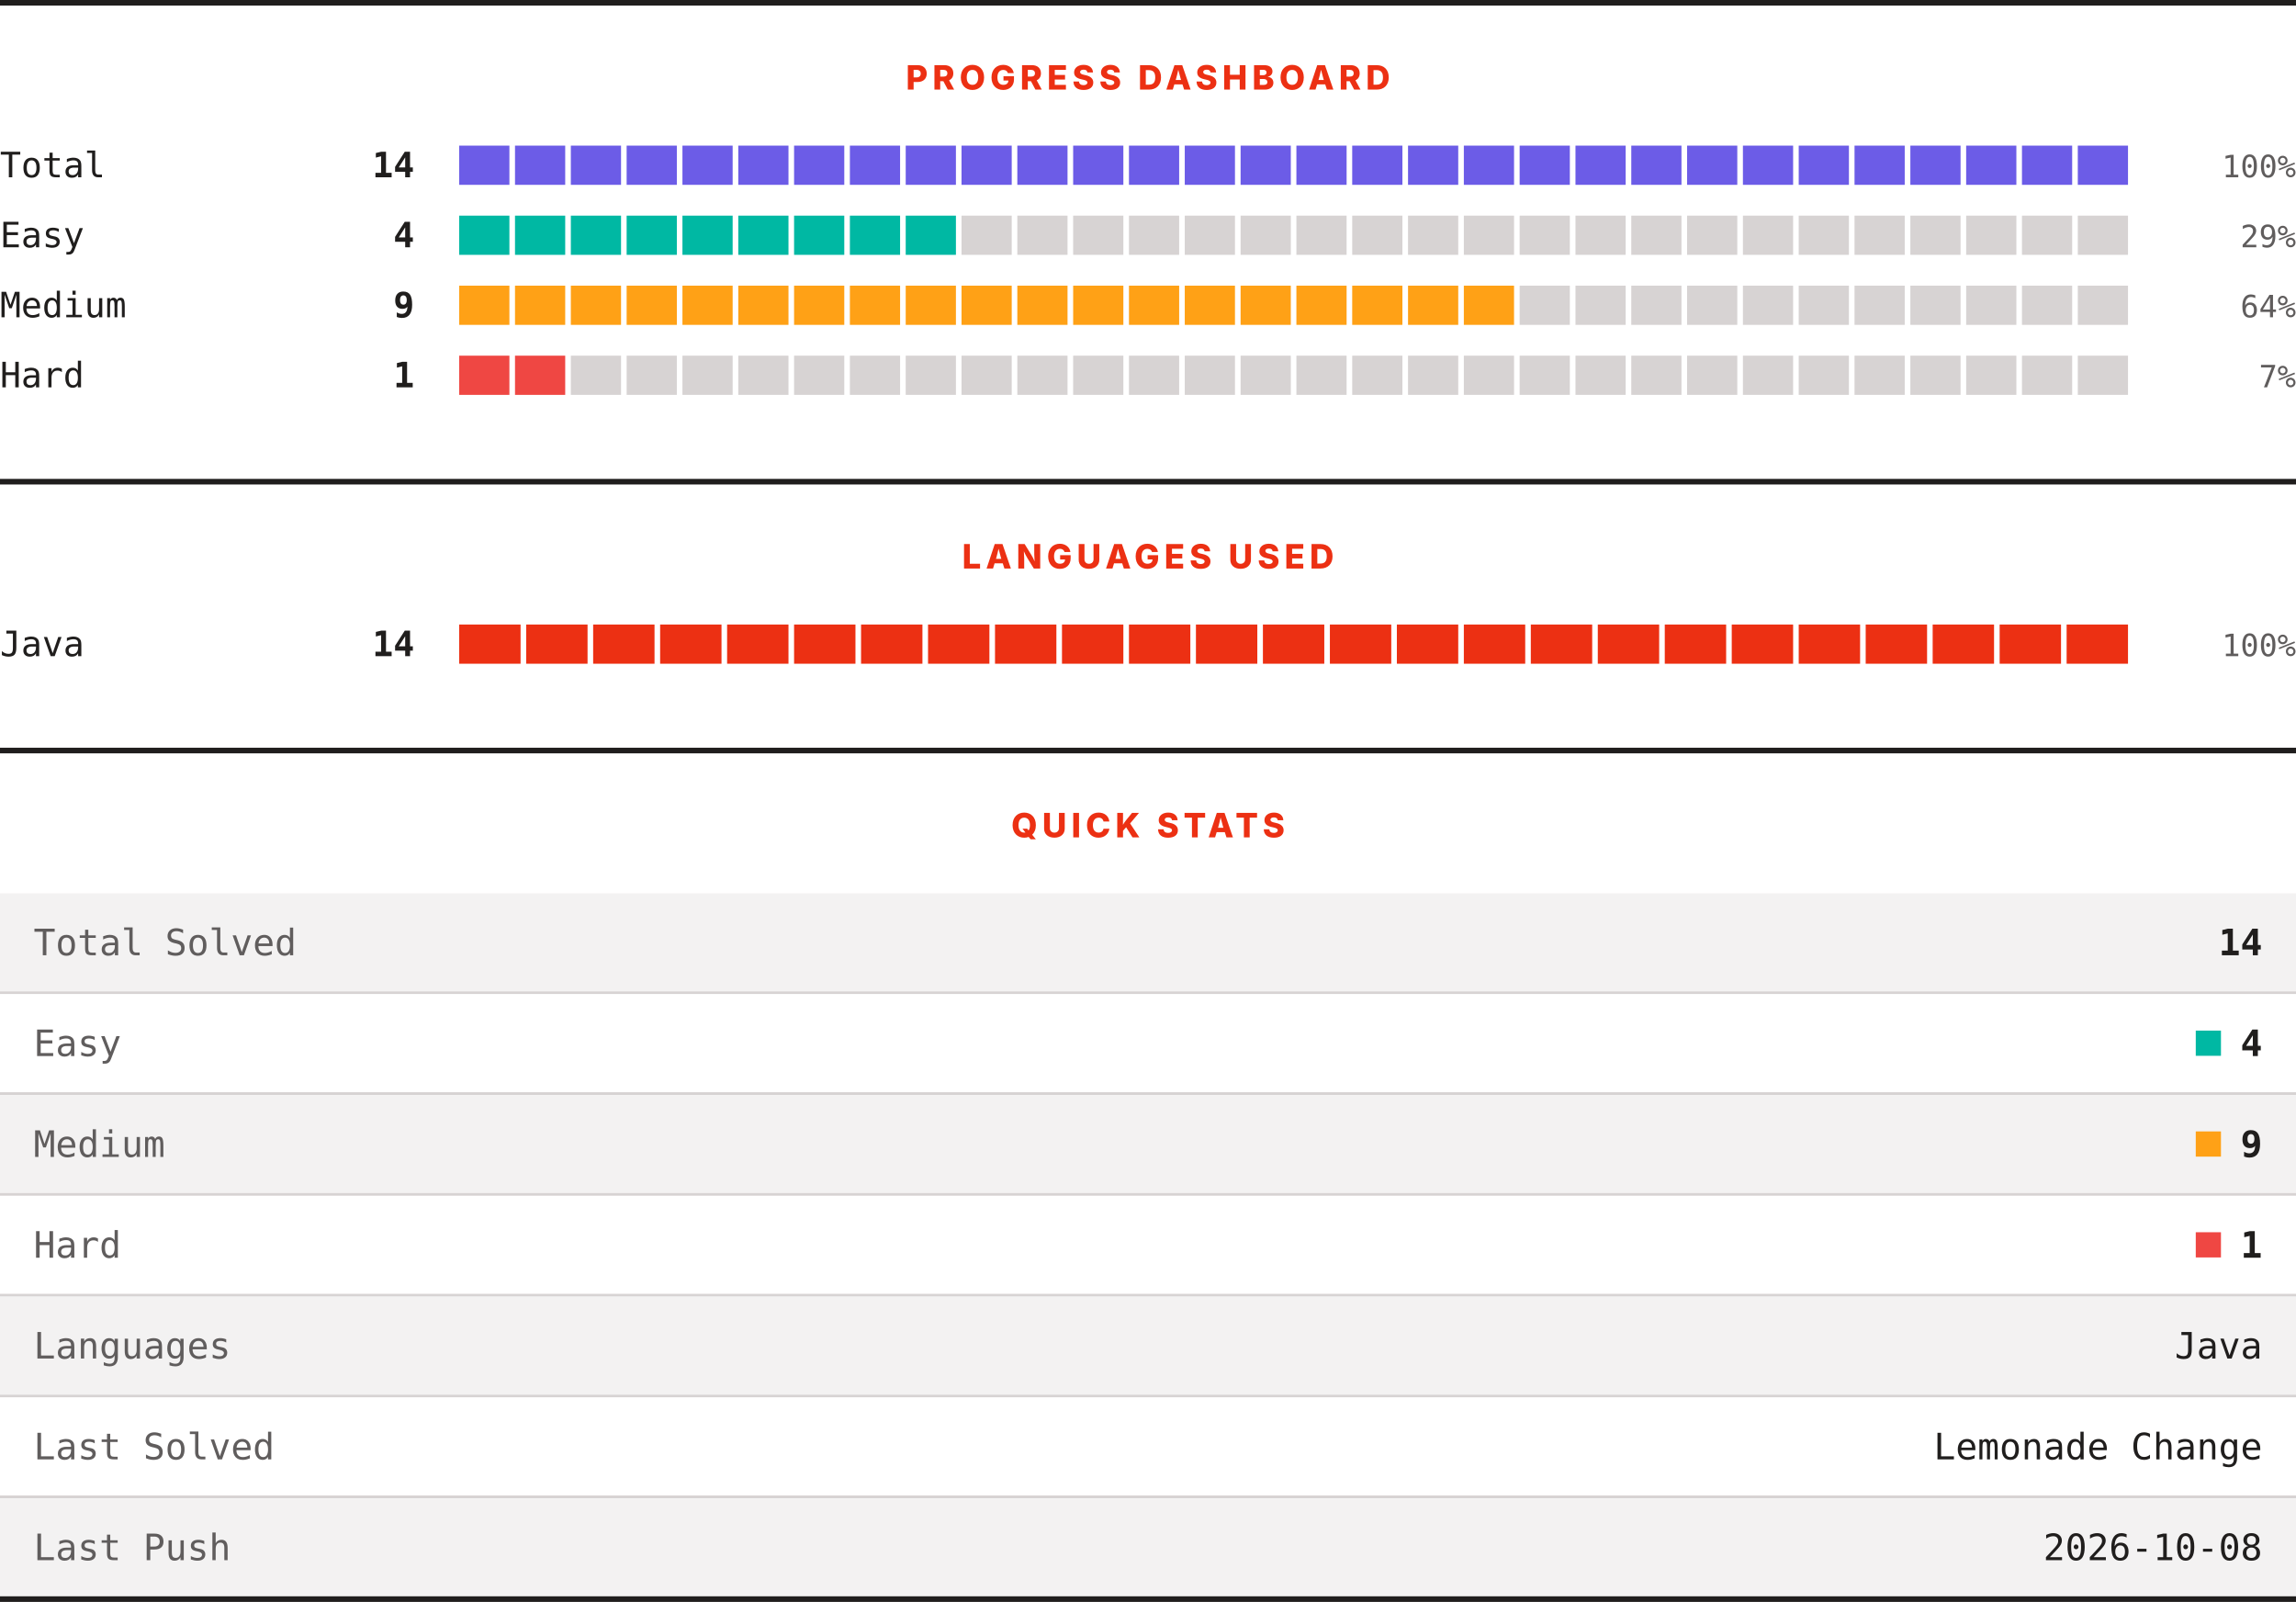
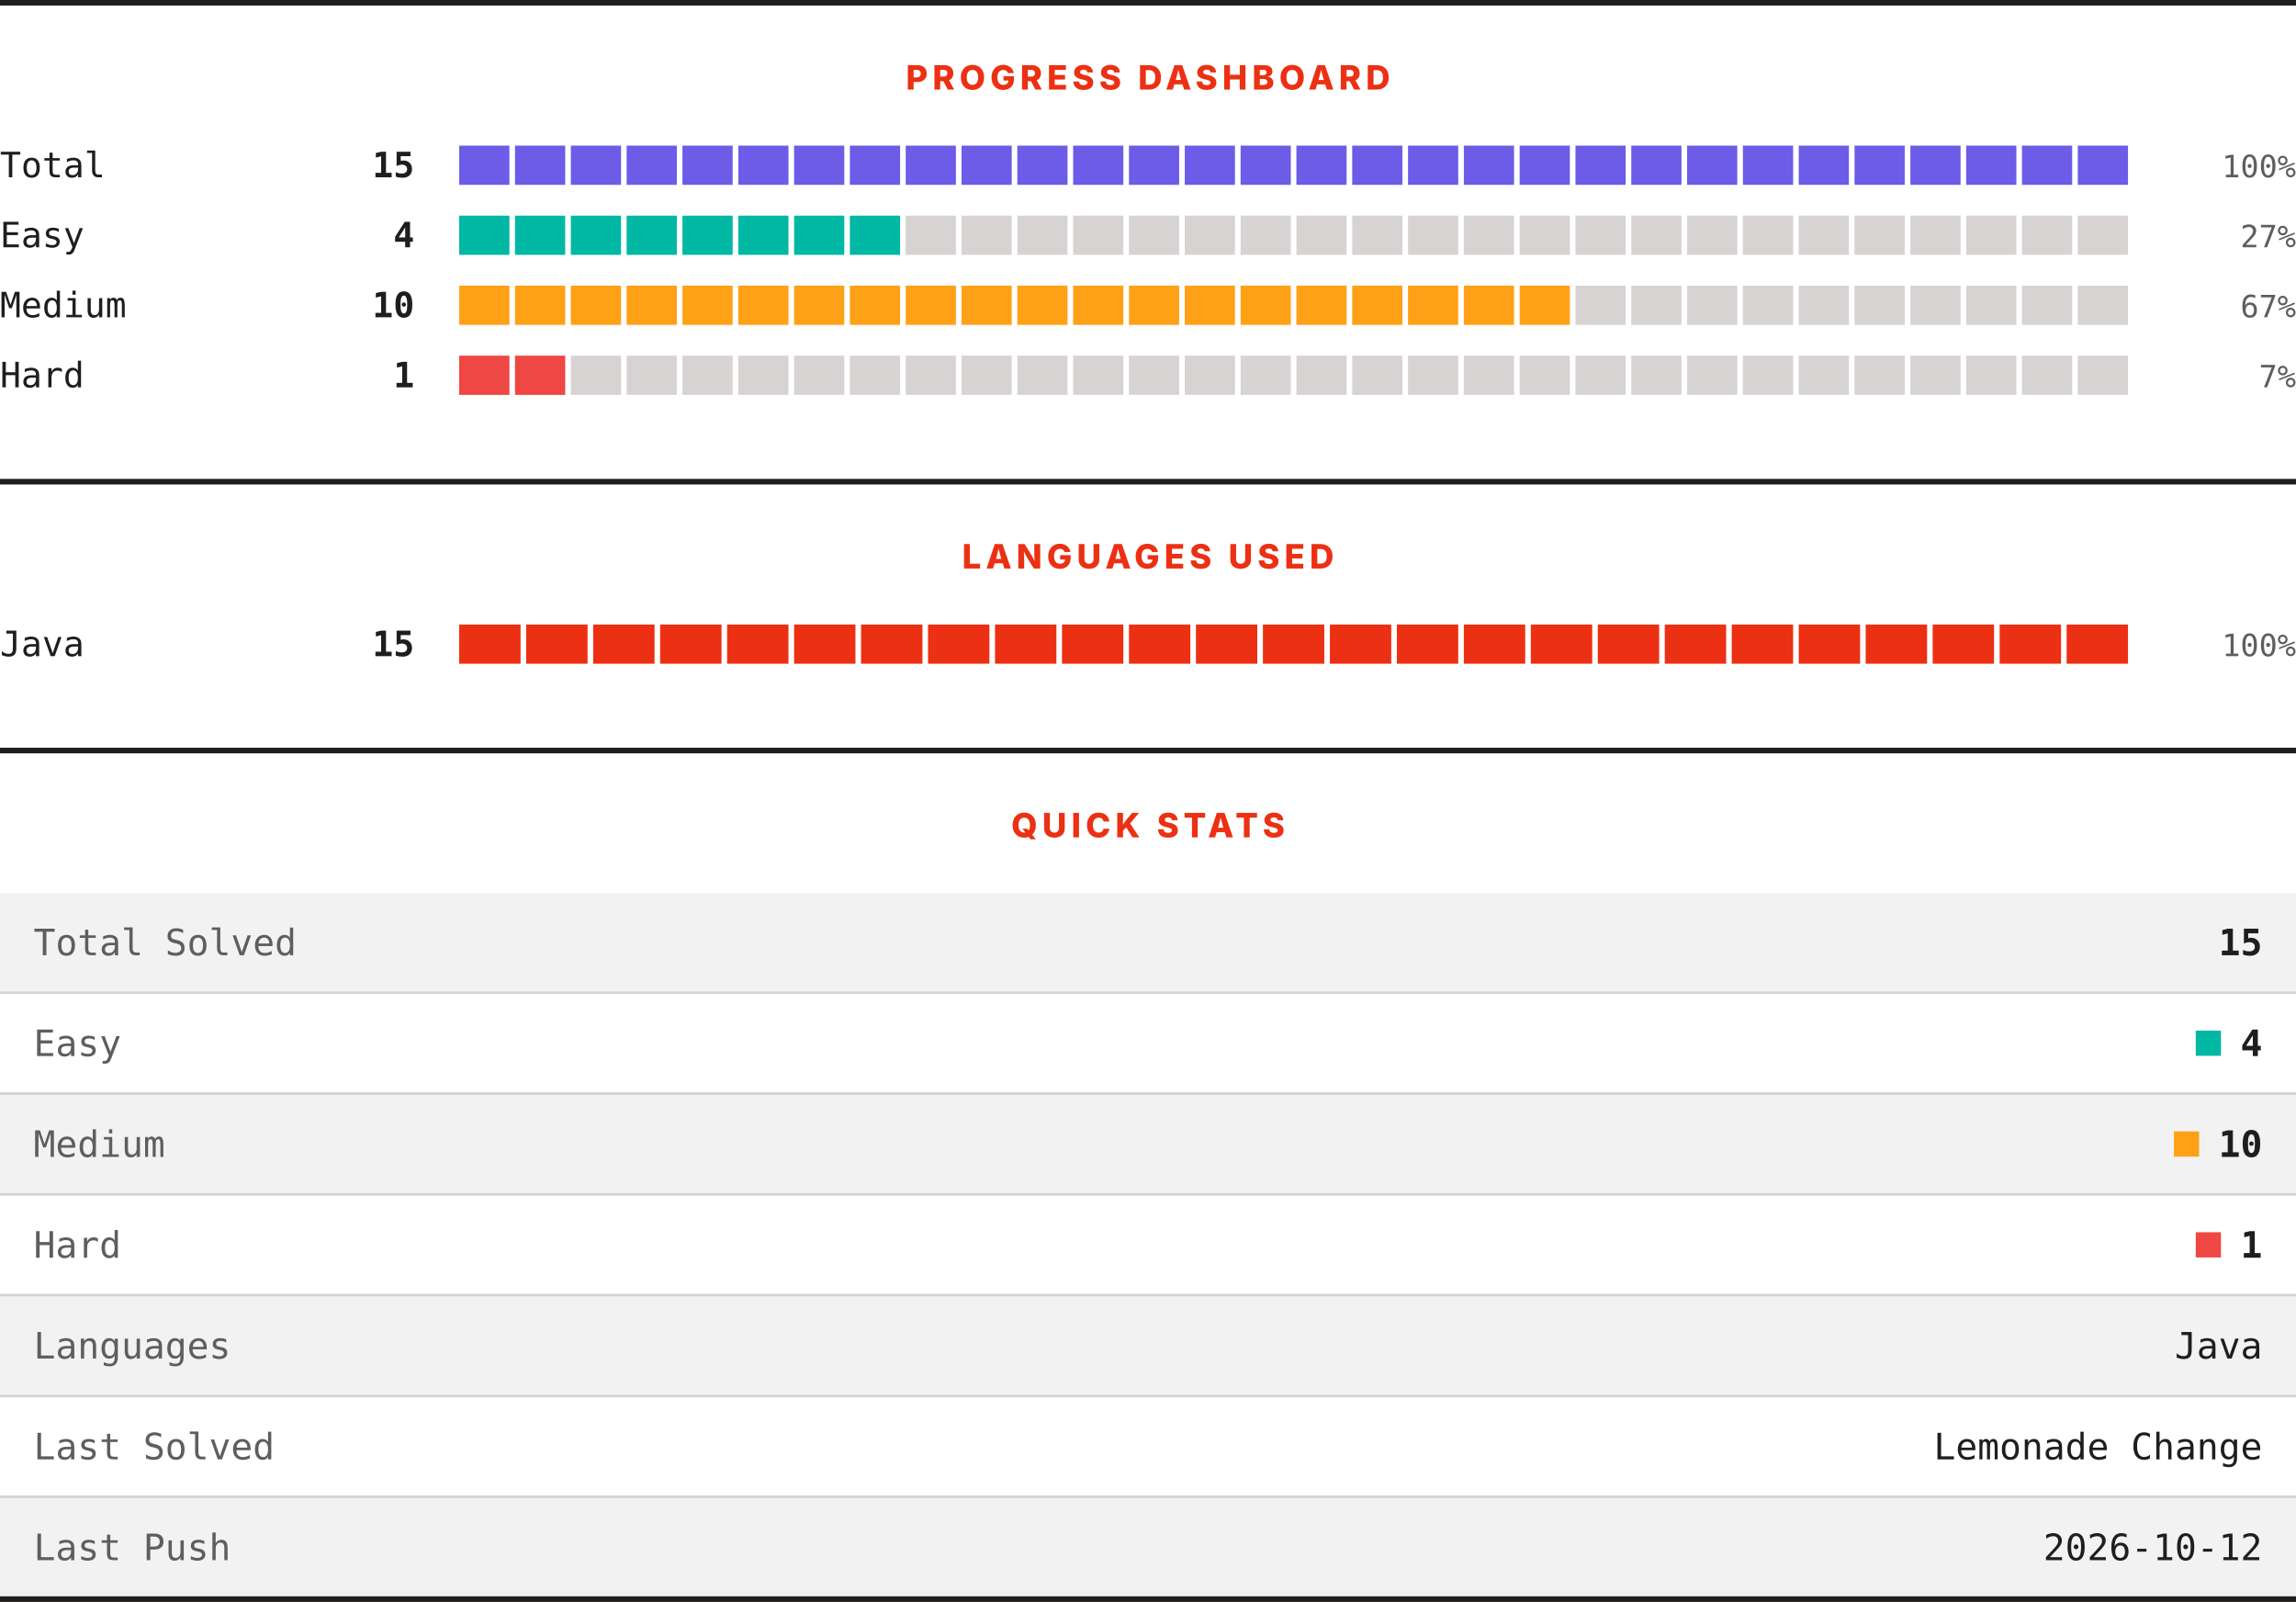
<svg xmlns="http://www.w3.org/2000/svg" width="820" height="572" viewBox="0 0 820 572" role="img" aria-label="LeetCode progress, languages and quick stats">
  <rect width="820" height="572" fill="#ffffff" />
  <rect x="0" y="0" width="820" height="2" fill="#201e1d" />
  <text x="410" y="32" text-anchor="middle" font-family="Archivo, system-ui, -apple-system, Segoe UI, sans-serif" font-size="12" font-weight="800" letter-spacing="1.68" fill="#ec3013">PROGRESS DASHBOARD</text>
  <text x="0" y="63.3" font-family="ui-monospace, SFMono-Regular, Menlo, Consolas, monospace" font-size="12.5" fill="#201e1d">Total</text>
-   <text x="148" y="63.3" text-anchor="end" font-family="ui-monospace, SFMono-Regular, Menlo, Consolas, monospace" font-size="12.5" font-weight="700" fill="#201e1d">14</text>
+   <text x="148" y="63.3" text-anchor="end" font-family="ui-monospace, SFMono-Regular, Menlo, Consolas, monospace" font-size="12.5" font-weight="700" fill="#201e1d">15</text>
  <rect x="164.00" y="52" width="17.93" height="14" fill="#6c5ce7" />
  <rect x="183.93" y="52" width="17.93" height="14" fill="#6c5ce7" />
  <rect x="203.87" y="52" width="17.93" height="14" fill="#6c5ce7" />
  <rect x="223.80" y="52" width="17.93" height="14" fill="#6c5ce7" />
  <rect x="243.73" y="52" width="17.93" height="14" fill="#6c5ce7" />
  <rect x="263.67" y="52" width="17.93" height="14" fill="#6c5ce7" />
  <rect x="283.60" y="52" width="17.93" height="14" fill="#6c5ce7" />
  <rect x="303.53" y="52" width="17.93" height="14" fill="#6c5ce7" />
  <rect x="323.47" y="52" width="17.93" height="14" fill="#6c5ce7" />
  <rect x="343.40" y="52" width="17.93" height="14" fill="#6c5ce7" />
  <rect x="363.33" y="52" width="17.93" height="14" fill="#6c5ce7" />
  <rect x="383.27" y="52" width="17.93" height="14" fill="#6c5ce7" />
  <rect x="403.20" y="52" width="17.93" height="14" fill="#6c5ce7" />
  <rect x="423.13" y="52" width="17.93" height="14" fill="#6c5ce7" />
  <rect x="443.07" y="52" width="17.93" height="14" fill="#6c5ce7" />
  <rect x="463.00" y="52" width="17.93" height="14" fill="#6c5ce7" />
  <rect x="482.93" y="52" width="17.93" height="14" fill="#6c5ce7" />
  <rect x="502.87" y="52" width="17.93" height="14" fill="#6c5ce7" />
  <rect x="522.80" y="52" width="17.93" height="14" fill="#6c5ce7" />
  <rect x="542.73" y="52" width="17.93" height="14" fill="#6c5ce7" />
  <rect x="562.67" y="52" width="17.93" height="14" fill="#6c5ce7" />
  <rect x="582.60" y="52" width="17.93" height="14" fill="#6c5ce7" />
  <rect x="602.53" y="52" width="17.93" height="14" fill="#6c5ce7" />
  <rect x="622.47" y="52" width="17.93" height="14" fill="#6c5ce7" />
  <rect x="642.40" y="52" width="17.93" height="14" fill="#6c5ce7" />
  <rect x="662.33" y="52" width="17.93" height="14" fill="#6c5ce7" />
  <rect x="682.27" y="52" width="17.93" height="14" fill="#6c5ce7" />
  <rect x="702.20" y="52" width="17.93" height="14" fill="#6c5ce7" />
  <rect x="722.13" y="52" width="17.93" height="14" fill="#6c5ce7" />
  <rect x="742.07" y="52" width="17.93" height="14" fill="#6c5ce7" />
  <text x="820" y="63.3" text-anchor="end" font-family="ui-monospace, SFMono-Regular, Menlo, Consolas, monospace" font-size="11" fill="#605d5d">100%</text>
  <text x="0" y="88.3" font-family="ui-monospace, SFMono-Regular, Menlo, Consolas, monospace" font-size="12.5" fill="#201e1d">Easy</text>
  <text x="148" y="88.3" text-anchor="end" font-family="ui-monospace, SFMono-Regular, Menlo, Consolas, monospace" font-size="12.5" font-weight="700" fill="#201e1d">4</text>
  <rect x="164.00" y="77" width="17.93" height="14" fill="#00b8a3" />
  <rect x="183.93" y="77" width="17.93" height="14" fill="#00b8a3" />
  <rect x="203.87" y="77" width="17.93" height="14" fill="#00b8a3" />
  <rect x="223.80" y="77" width="17.93" height="14" fill="#00b8a3" />
  <rect x="243.73" y="77" width="17.93" height="14" fill="#00b8a3" />
  <rect x="263.67" y="77" width="17.93" height="14" fill="#00b8a3" />
  <rect x="283.60" y="77" width="17.93" height="14" fill="#00b8a3" />
  <rect x="303.53" y="77" width="17.93" height="14" fill="#00b8a3" />
-   <rect x="323.47" y="77" width="17.93" height="14" fill="#00b8a3" />
+   <rect x="323.47" y="77" width="17.93" height="14" fill="#d7d3d3" />
  <rect x="343.40" y="77" width="17.93" height="14" fill="#d7d3d3" />
  <rect x="363.33" y="77" width="17.93" height="14" fill="#d7d3d3" />
  <rect x="383.27" y="77" width="17.93" height="14" fill="#d7d3d3" />
  <rect x="403.20" y="77" width="17.93" height="14" fill="#d7d3d3" />
  <rect x="423.13" y="77" width="17.93" height="14" fill="#d7d3d3" />
  <rect x="443.07" y="77" width="17.93" height="14" fill="#d7d3d3" />
  <rect x="463.00" y="77" width="17.93" height="14" fill="#d7d3d3" />
  <rect x="482.93" y="77" width="17.93" height="14" fill="#d7d3d3" />
  <rect x="502.87" y="77" width="17.93" height="14" fill="#d7d3d3" />
  <rect x="522.80" y="77" width="17.93" height="14" fill="#d7d3d3" />
  <rect x="542.73" y="77" width="17.93" height="14" fill="#d7d3d3" />
  <rect x="562.67" y="77" width="17.93" height="14" fill="#d7d3d3" />
  <rect x="582.60" y="77" width="17.93" height="14" fill="#d7d3d3" />
  <rect x="602.53" y="77" width="17.93" height="14" fill="#d7d3d3" />
  <rect x="622.47" y="77" width="17.93" height="14" fill="#d7d3d3" />
  <rect x="642.40" y="77" width="17.93" height="14" fill="#d7d3d3" />
  <rect x="662.33" y="77" width="17.93" height="14" fill="#d7d3d3" />
  <rect x="682.27" y="77" width="17.93" height="14" fill="#d7d3d3" />
  <rect x="702.20" y="77" width="17.93" height="14" fill="#d7d3d3" />
  <rect x="722.13" y="77" width="17.93" height="14" fill="#d7d3d3" />
  <rect x="742.07" y="77" width="17.93" height="14" fill="#d7d3d3" />
-   <text x="820" y="88.3" text-anchor="end" font-family="ui-monospace, SFMono-Regular, Menlo, Consolas, monospace" font-size="11" fill="#605d5d">29%</text>
+   <text x="820" y="88.3" text-anchor="end" font-family="ui-monospace, SFMono-Regular, Menlo, Consolas, monospace" font-size="11" fill="#605d5d">27%</text>
  <text x="0" y="113.3" font-family="ui-monospace, SFMono-Regular, Menlo, Consolas, monospace" font-size="12.5" fill="#201e1d">Medium</text>
-   <text x="148" y="113.3" text-anchor="end" font-family="ui-monospace, SFMono-Regular, Menlo, Consolas, monospace" font-size="12.5" font-weight="700" fill="#201e1d">9</text>
+   <text x="148" y="113.3" text-anchor="end" font-family="ui-monospace, SFMono-Regular, Menlo, Consolas, monospace" font-size="12.5" font-weight="700" fill="#201e1d">10</text>
  <rect x="164.00" y="102" width="17.93" height="14" fill="#ffa116" />
  <rect x="183.93" y="102" width="17.93" height="14" fill="#ffa116" />
  <rect x="203.87" y="102" width="17.93" height="14" fill="#ffa116" />
  <rect x="223.80" y="102" width="17.93" height="14" fill="#ffa116" />
  <rect x="243.73" y="102" width="17.93" height="14" fill="#ffa116" />
  <rect x="263.67" y="102" width="17.93" height="14" fill="#ffa116" />
  <rect x="283.60" y="102" width="17.93" height="14" fill="#ffa116" />
  <rect x="303.53" y="102" width="17.93" height="14" fill="#ffa116" />
  <rect x="323.47" y="102" width="17.93" height="14" fill="#ffa116" />
  <rect x="343.40" y="102" width="17.93" height="14" fill="#ffa116" />
  <rect x="363.33" y="102" width="17.93" height="14" fill="#ffa116" />
  <rect x="383.27" y="102" width="17.93" height="14" fill="#ffa116" />
  <rect x="403.20" y="102" width="17.93" height="14" fill="#ffa116" />
  <rect x="423.13" y="102" width="17.93" height="14" fill="#ffa116" />
  <rect x="443.07" y="102" width="17.93" height="14" fill="#ffa116" />
  <rect x="463.00" y="102" width="17.93" height="14" fill="#ffa116" />
  <rect x="482.93" y="102" width="17.93" height="14" fill="#ffa116" />
  <rect x="502.87" y="102" width="17.93" height="14" fill="#ffa116" />
  <rect x="522.80" y="102" width="17.93" height="14" fill="#ffa116" />
-   <rect x="542.73" y="102" width="17.93" height="14" fill="#d7d3d3" />
+   <rect x="542.73" y="102" width="17.93" height="14" fill="#ffa116" />
  <rect x="562.67" y="102" width="17.93" height="14" fill="#d7d3d3" />
  <rect x="582.60" y="102" width="17.93" height="14" fill="#d7d3d3" />
  <rect x="602.53" y="102" width="17.93" height="14" fill="#d7d3d3" />
  <rect x="622.47" y="102" width="17.93" height="14" fill="#d7d3d3" />
  <rect x="642.40" y="102" width="17.93" height="14" fill="#d7d3d3" />
  <rect x="662.33" y="102" width="17.93" height="14" fill="#d7d3d3" />
  <rect x="682.27" y="102" width="17.93" height="14" fill="#d7d3d3" />
  <rect x="702.20" y="102" width="17.93" height="14" fill="#d7d3d3" />
  <rect x="722.13" y="102" width="17.93" height="14" fill="#d7d3d3" />
  <rect x="742.07" y="102" width="17.93" height="14" fill="#d7d3d3" />
-   <text x="820" y="113.3" text-anchor="end" font-family="ui-monospace, SFMono-Regular, Menlo, Consolas, monospace" font-size="11" fill="#605d5d">64%</text>
+   <text x="820" y="113.3" text-anchor="end" font-family="ui-monospace, SFMono-Regular, Menlo, Consolas, monospace" font-size="11" fill="#605d5d">67%</text>
  <text x="0" y="138.3" font-family="ui-monospace, SFMono-Regular, Menlo, Consolas, monospace" font-size="12.5" fill="#201e1d">Hard</text>
  <text x="148" y="138.3" text-anchor="end" font-family="ui-monospace, SFMono-Regular, Menlo, Consolas, monospace" font-size="12.5" font-weight="700" fill="#201e1d">1</text>
  <rect x="164.00" y="127" width="17.93" height="14" fill="#ef4743" />
  <rect x="183.93" y="127" width="17.93" height="14" fill="#ef4743" />
  <rect x="203.87" y="127" width="17.93" height="14" fill="#d7d3d3" />
  <rect x="223.80" y="127" width="17.93" height="14" fill="#d7d3d3" />
  <rect x="243.73" y="127" width="17.93" height="14" fill="#d7d3d3" />
  <rect x="263.67" y="127" width="17.93" height="14" fill="#d7d3d3" />
  <rect x="283.60" y="127" width="17.93" height="14" fill="#d7d3d3" />
  <rect x="303.53" y="127" width="17.93" height="14" fill="#d7d3d3" />
  <rect x="323.47" y="127" width="17.93" height="14" fill="#d7d3d3" />
  <rect x="343.40" y="127" width="17.93" height="14" fill="#d7d3d3" />
  <rect x="363.33" y="127" width="17.93" height="14" fill="#d7d3d3" />
  <rect x="383.27" y="127" width="17.93" height="14" fill="#d7d3d3" />
  <rect x="403.20" y="127" width="17.93" height="14" fill="#d7d3d3" />
  <rect x="423.13" y="127" width="17.93" height="14" fill="#d7d3d3" />
  <rect x="443.07" y="127" width="17.93" height="14" fill="#d7d3d3" />
  <rect x="463.00" y="127" width="17.93" height="14" fill="#d7d3d3" />
  <rect x="482.93" y="127" width="17.93" height="14" fill="#d7d3d3" />
  <rect x="502.87" y="127" width="17.93" height="14" fill="#d7d3d3" />
  <rect x="522.80" y="127" width="17.93" height="14" fill="#d7d3d3" />
  <rect x="542.73" y="127" width="17.93" height="14" fill="#d7d3d3" />
  <rect x="562.67" y="127" width="17.93" height="14" fill="#d7d3d3" />
  <rect x="582.60" y="127" width="17.93" height="14" fill="#d7d3d3" />
  <rect x="602.53" y="127" width="17.93" height="14" fill="#d7d3d3" />
  <rect x="622.47" y="127" width="17.93" height="14" fill="#d7d3d3" />
  <rect x="642.40" y="127" width="17.93" height="14" fill="#d7d3d3" />
  <rect x="662.33" y="127" width="17.93" height="14" fill="#d7d3d3" />
  <rect x="682.27" y="127" width="17.93" height="14" fill="#d7d3d3" />
  <rect x="702.20" y="127" width="17.93" height="14" fill="#d7d3d3" />
  <rect x="722.13" y="127" width="17.93" height="14" fill="#d7d3d3" />
  <rect x="742.07" y="127" width="17.93" height="14" fill="#d7d3d3" />
  <text x="820" y="138.3" text-anchor="end" font-family="ui-monospace, SFMono-Regular, Menlo, Consolas, monospace" font-size="11" fill="#605d5d">7%</text>
  <rect x="0" y="171" width="820" height="2" fill="#201e1d" />
  <text x="410" y="203" text-anchor="middle" font-family="Archivo, system-ui, -apple-system, Segoe UI, sans-serif" font-size="12" font-weight="800" letter-spacing="1.68" fill="#ec3013">LANGUAGES USED</text>
  <text x="0" y="234.3" font-family="ui-monospace, SFMono-Regular, Menlo, Consolas, monospace" font-size="12.5" fill="#201e1d">Java</text>
-   <text x="148" y="234.3" text-anchor="end" font-family="ui-monospace, SFMono-Regular, Menlo, Consolas, monospace" font-size="12.5" font-weight="700" fill="#201e1d">14</text>
+   <text x="148" y="234.3" text-anchor="end" font-family="ui-monospace, SFMono-Regular, Menlo, Consolas, monospace" font-size="12.5" font-weight="700" fill="#201e1d">15</text>
  <rect x="164.00" y="223" width="21.92" height="14" fill="#ec3013" />
  <rect x="187.92" y="223" width="21.92" height="14" fill="#ec3013" />
  <rect x="211.84" y="223" width="21.92" height="14" fill="#ec3013" />
  <rect x="235.76" y="223" width="21.92" height="14" fill="#ec3013" />
  <rect x="259.68" y="223" width="21.92" height="14" fill="#ec3013" />
  <rect x="283.60" y="223" width="21.92" height="14" fill="#ec3013" />
  <rect x="307.52" y="223" width="21.92" height="14" fill="#ec3013" />
  <rect x="331.44" y="223" width="21.92" height="14" fill="#ec3013" />
  <rect x="355.36" y="223" width="21.92" height="14" fill="#ec3013" />
  <rect x="379.28" y="223" width="21.92" height="14" fill="#ec3013" />
  <rect x="403.20" y="223" width="21.92" height="14" fill="#ec3013" />
  <rect x="427.12" y="223" width="21.92" height="14" fill="#ec3013" />
  <rect x="451.04" y="223" width="21.92" height="14" fill="#ec3013" />
  <rect x="474.96" y="223" width="21.92" height="14" fill="#ec3013" />
  <rect x="498.88" y="223" width="21.92" height="14" fill="#ec3013" />
  <rect x="522.80" y="223" width="21.92" height="14" fill="#ec3013" />
  <rect x="546.72" y="223" width="21.92" height="14" fill="#ec3013" />
  <rect x="570.64" y="223" width="21.92" height="14" fill="#ec3013" />
  <rect x="594.56" y="223" width="21.92" height="14" fill="#ec3013" />
  <rect x="618.48" y="223" width="21.92" height="14" fill="#ec3013" />
  <rect x="642.40" y="223" width="21.92" height="14" fill="#ec3013" />
  <rect x="666.32" y="223" width="21.92" height="14" fill="#ec3013" />
  <rect x="690.24" y="223" width="21.92" height="14" fill="#ec3013" />
  <rect x="714.16" y="223" width="21.92" height="14" fill="#ec3013" />
  <rect x="738.08" y="223" width="21.92" height="14" fill="#ec3013" />
  <text x="820" y="234.3" text-anchor="end" font-family="ui-monospace, SFMono-Regular, Menlo, Consolas, monospace" font-size="11" fill="#605d5d">100%</text>
  <rect x="0" y="267" width="820" height="2" fill="#201e1d" />
  <text x="410" y="299" text-anchor="middle" font-family="Archivo, system-ui, -apple-system, Segoe UI, sans-serif" font-size="12" font-weight="800" letter-spacing="1.68" fill="#ec3013">QUICK STATS</text>
  <rect x="0" y="319" width="820" height="35" fill="#f3f2f2" />
  <text x="12" y="341.1" font-family="ui-monospace, SFMono-Regular, Menlo, Consolas, monospace" font-size="13" fill="#605d5d">Total Solved</text>
-   <text x="808" y="341.1" text-anchor="end" font-family="ui-monospace, SFMono-Regular, Menlo, Consolas, monospace" font-size="13" font-weight="700" fill="#201e1d">14</text>
+   <text x="808" y="341.1" text-anchor="end" font-family="ui-monospace, SFMono-Regular, Menlo, Consolas, monospace" font-size="13" font-weight="700" fill="#201e1d">15</text>
  <rect x="0" y="354" width="820" height="1" fill="#d7d3d3" />
  <rect x="0" y="355" width="820" height="35" fill="#ffffff" />
  <text x="12" y="377.1" font-family="ui-monospace, SFMono-Regular, Menlo, Consolas, monospace" font-size="13" fill="#605d5d">Easy</text>
  <rect x="784.2" y="368" width="9" height="9" fill="#00b8a3" />
  <text x="808" y="377.1" text-anchor="end" font-family="ui-monospace, SFMono-Regular, Menlo, Consolas, monospace" font-size="13" font-weight="700" fill="#201e1d">4</text>
  <rect x="0" y="390" width="820" height="1" fill="#d7d3d3" />
  <rect x="0" y="391" width="820" height="35" fill="#f3f2f2" />
  <text x="12" y="413.1" font-family="ui-monospace, SFMono-Regular, Menlo, Consolas, monospace" font-size="13" fill="#605d5d">Medium</text>
-   <rect x="784.2" y="404" width="9" height="9" fill="#ffa116" />
-   <text x="808" y="413.1" text-anchor="end" font-family="ui-monospace, SFMono-Regular, Menlo, Consolas, monospace" font-size="13" font-weight="700" fill="#201e1d">9</text>
+   <rect x="776.4" y="404" width="9" height="9" fill="#ffa116" />
+   <text x="808" y="413.1" text-anchor="end" font-family="ui-monospace, SFMono-Regular, Menlo, Consolas, monospace" font-size="13" font-weight="700" fill="#201e1d">10</text>
  <rect x="0" y="426" width="820" height="1" fill="#d7d3d3" />
  <rect x="0" y="427" width="820" height="35" fill="#ffffff" />
  <text x="12" y="449.1" font-family="ui-monospace, SFMono-Regular, Menlo, Consolas, monospace" font-size="13" fill="#605d5d">Hard</text>
  <rect x="784.2" y="440" width="9" height="9" fill="#ef4743" />
  <text x="808" y="449.1" text-anchor="end" font-family="ui-monospace, SFMono-Regular, Menlo, Consolas, monospace" font-size="13" font-weight="700" fill="#201e1d">1</text>
  <rect x="0" y="462" width="820" height="1" fill="#d7d3d3" />
  <rect x="0" y="463" width="820" height="35" fill="#f3f2f2" />
  <text x="12" y="485.1" font-family="ui-monospace, SFMono-Regular, Menlo, Consolas, monospace" font-size="13" fill="#605d5d">Languages</text>
  <text x="808" y="485.1" text-anchor="end" font-family="ui-monospace, SFMono-Regular, Menlo, Consolas, monospace" font-size="13" fill="#201e1d">Java</text>
  <rect x="0" y="498" width="820" height="1" fill="#d7d3d3" />
  <rect x="0" y="499" width="820" height="35" fill="#ffffff" />
  <text x="12" y="521.1" font-family="ui-monospace, SFMono-Regular, Menlo, Consolas, monospace" font-size="13" fill="#605d5d">Last Solved</text>
  <text x="808" y="521.1" text-anchor="end" font-family="ui-monospace, SFMono-Regular, Menlo, Consolas, monospace" font-size="13" fill="#201e1d">Lemonade Change</text>
  <rect x="0" y="534" width="820" height="1" fill="#d7d3d3" />
  <rect x="0" y="535" width="820" height="35" fill="#f3f2f2" />
  <text x="12" y="557.1" font-family="ui-monospace, SFMono-Regular, Menlo, Consolas, monospace" font-size="13" fill="#605d5d">Last Push</text>
-   <text x="808" y="557.1" text-anchor="end" font-family="ui-monospace, SFMono-Regular, Menlo, Consolas, monospace" font-size="13" fill="#201e1d">2026-10-08</text>
+   <text x="808" y="557.1" text-anchor="end" font-family="ui-monospace, SFMono-Regular, Menlo, Consolas, monospace" font-size="13" fill="#201e1d">2026-10-12</text>
  <rect x="0" y="570" width="820" height="2" fill="#201e1d" />
</svg>
